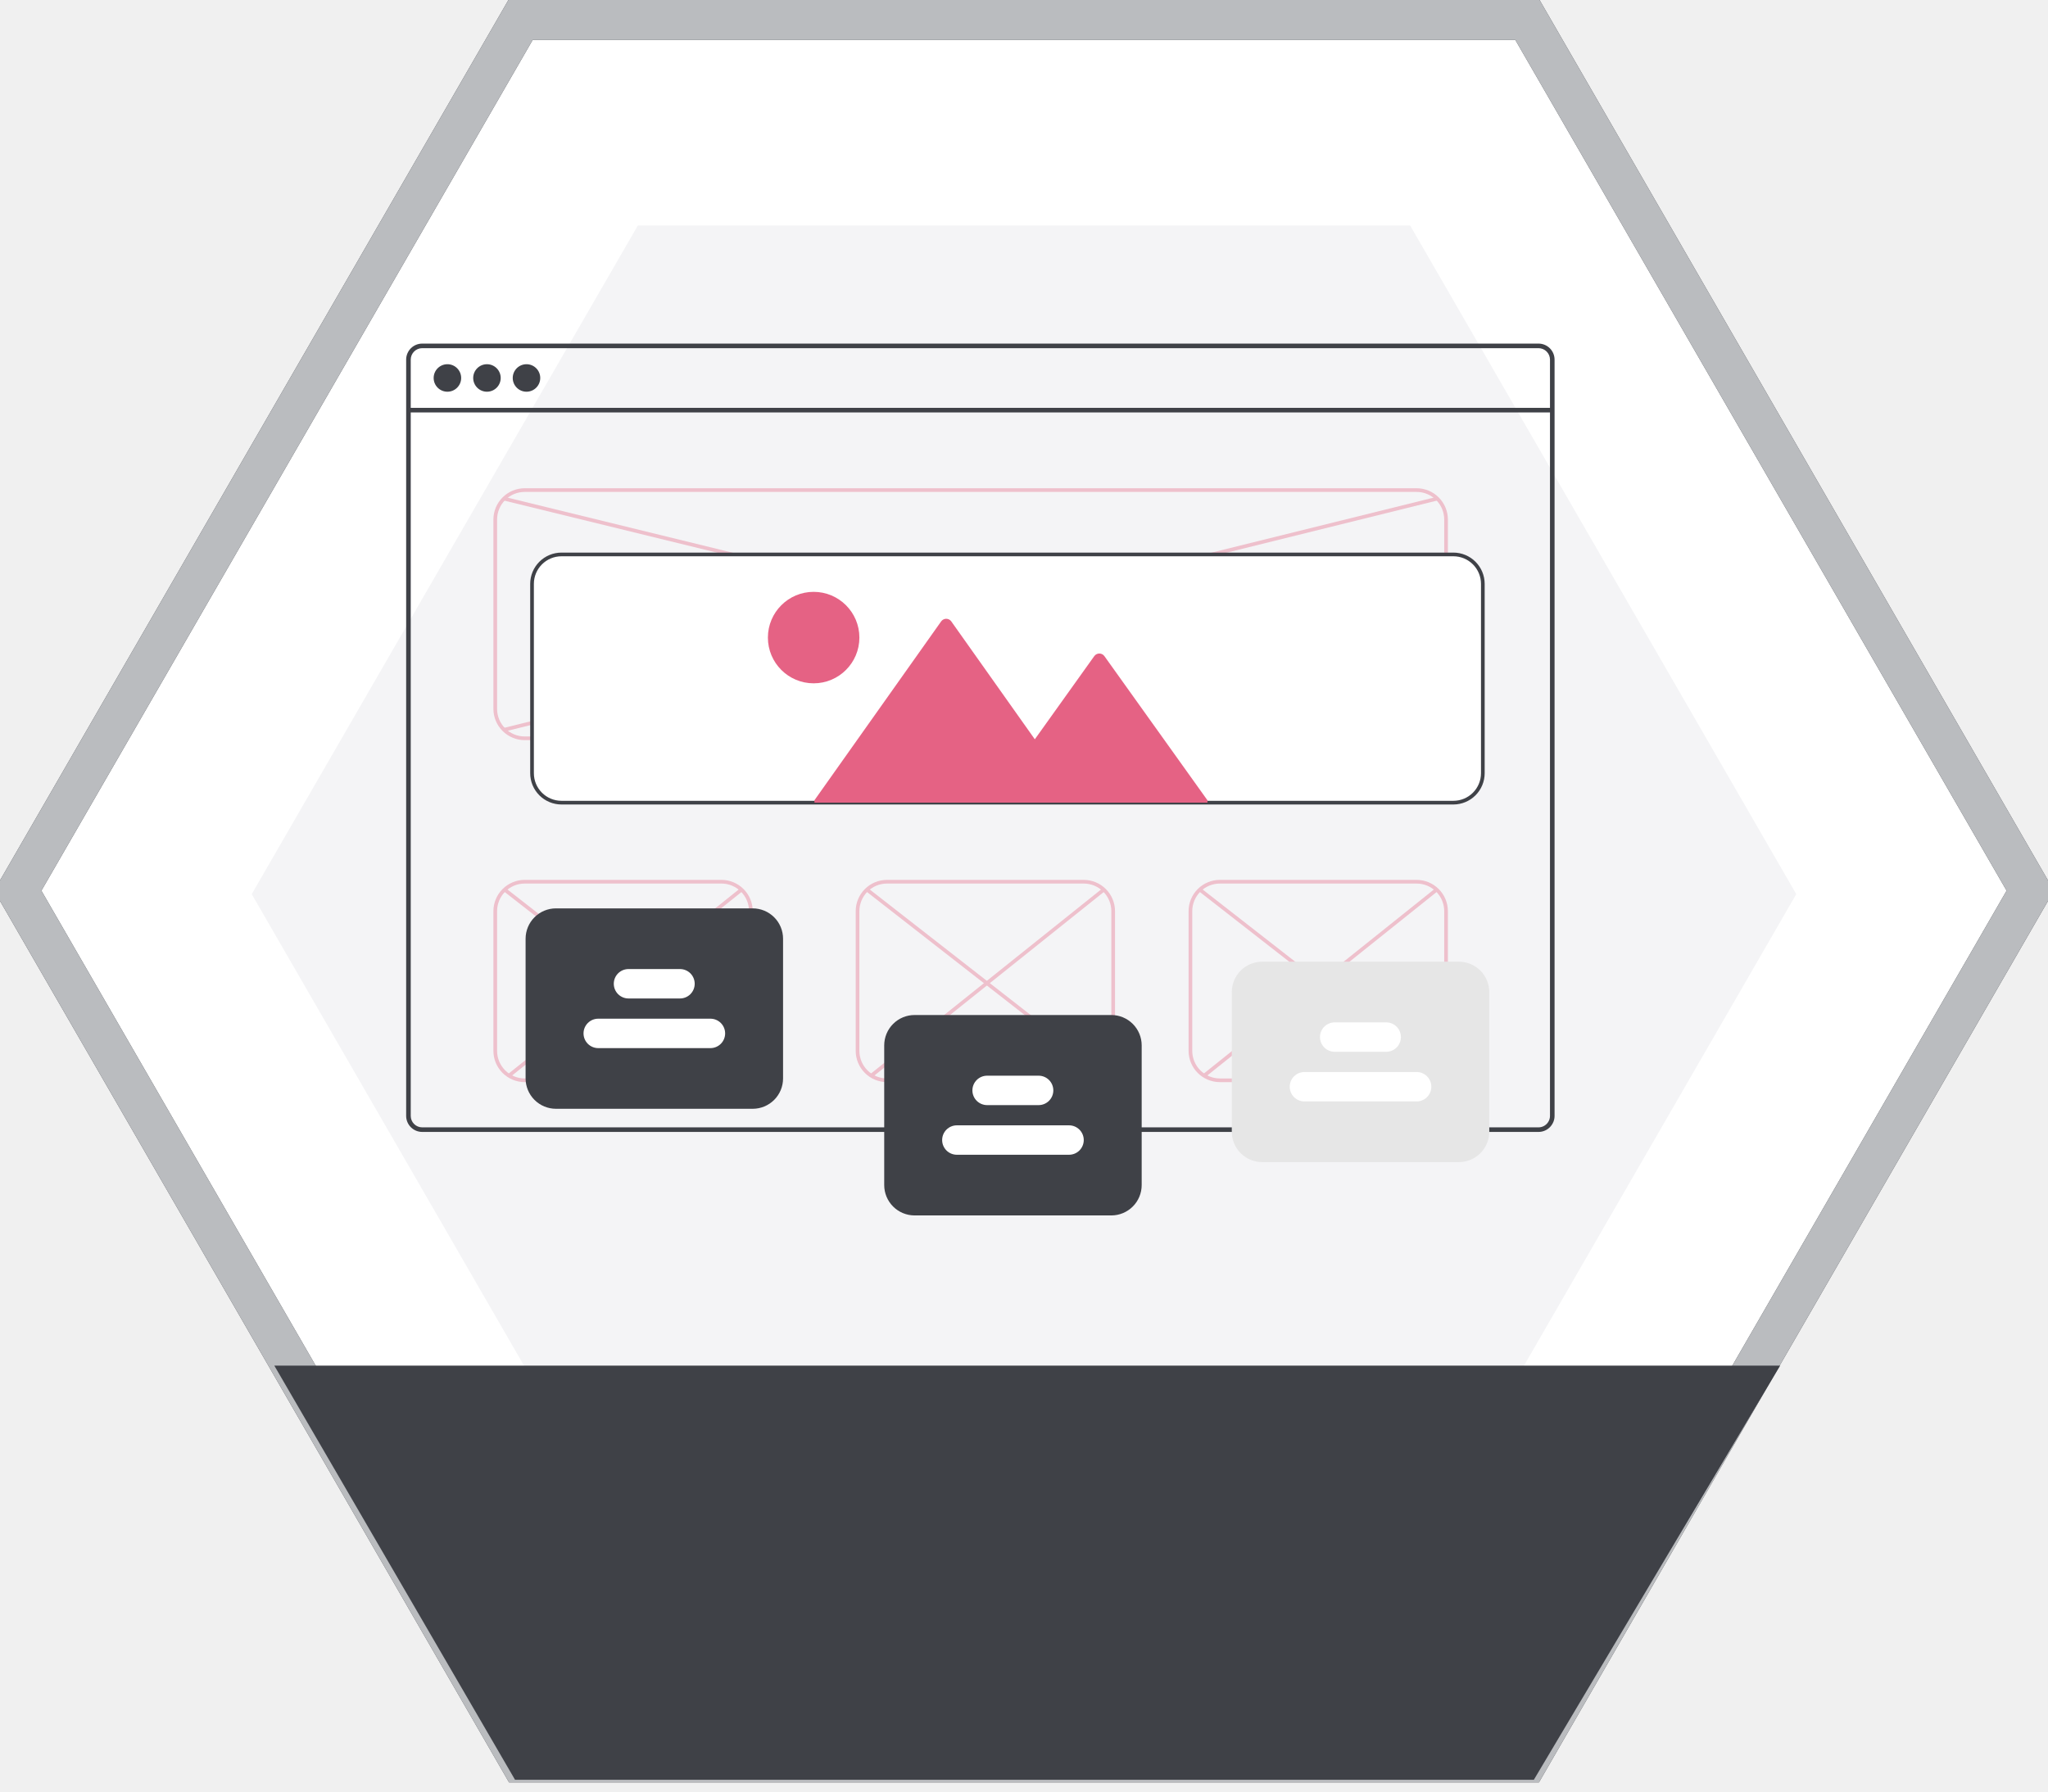
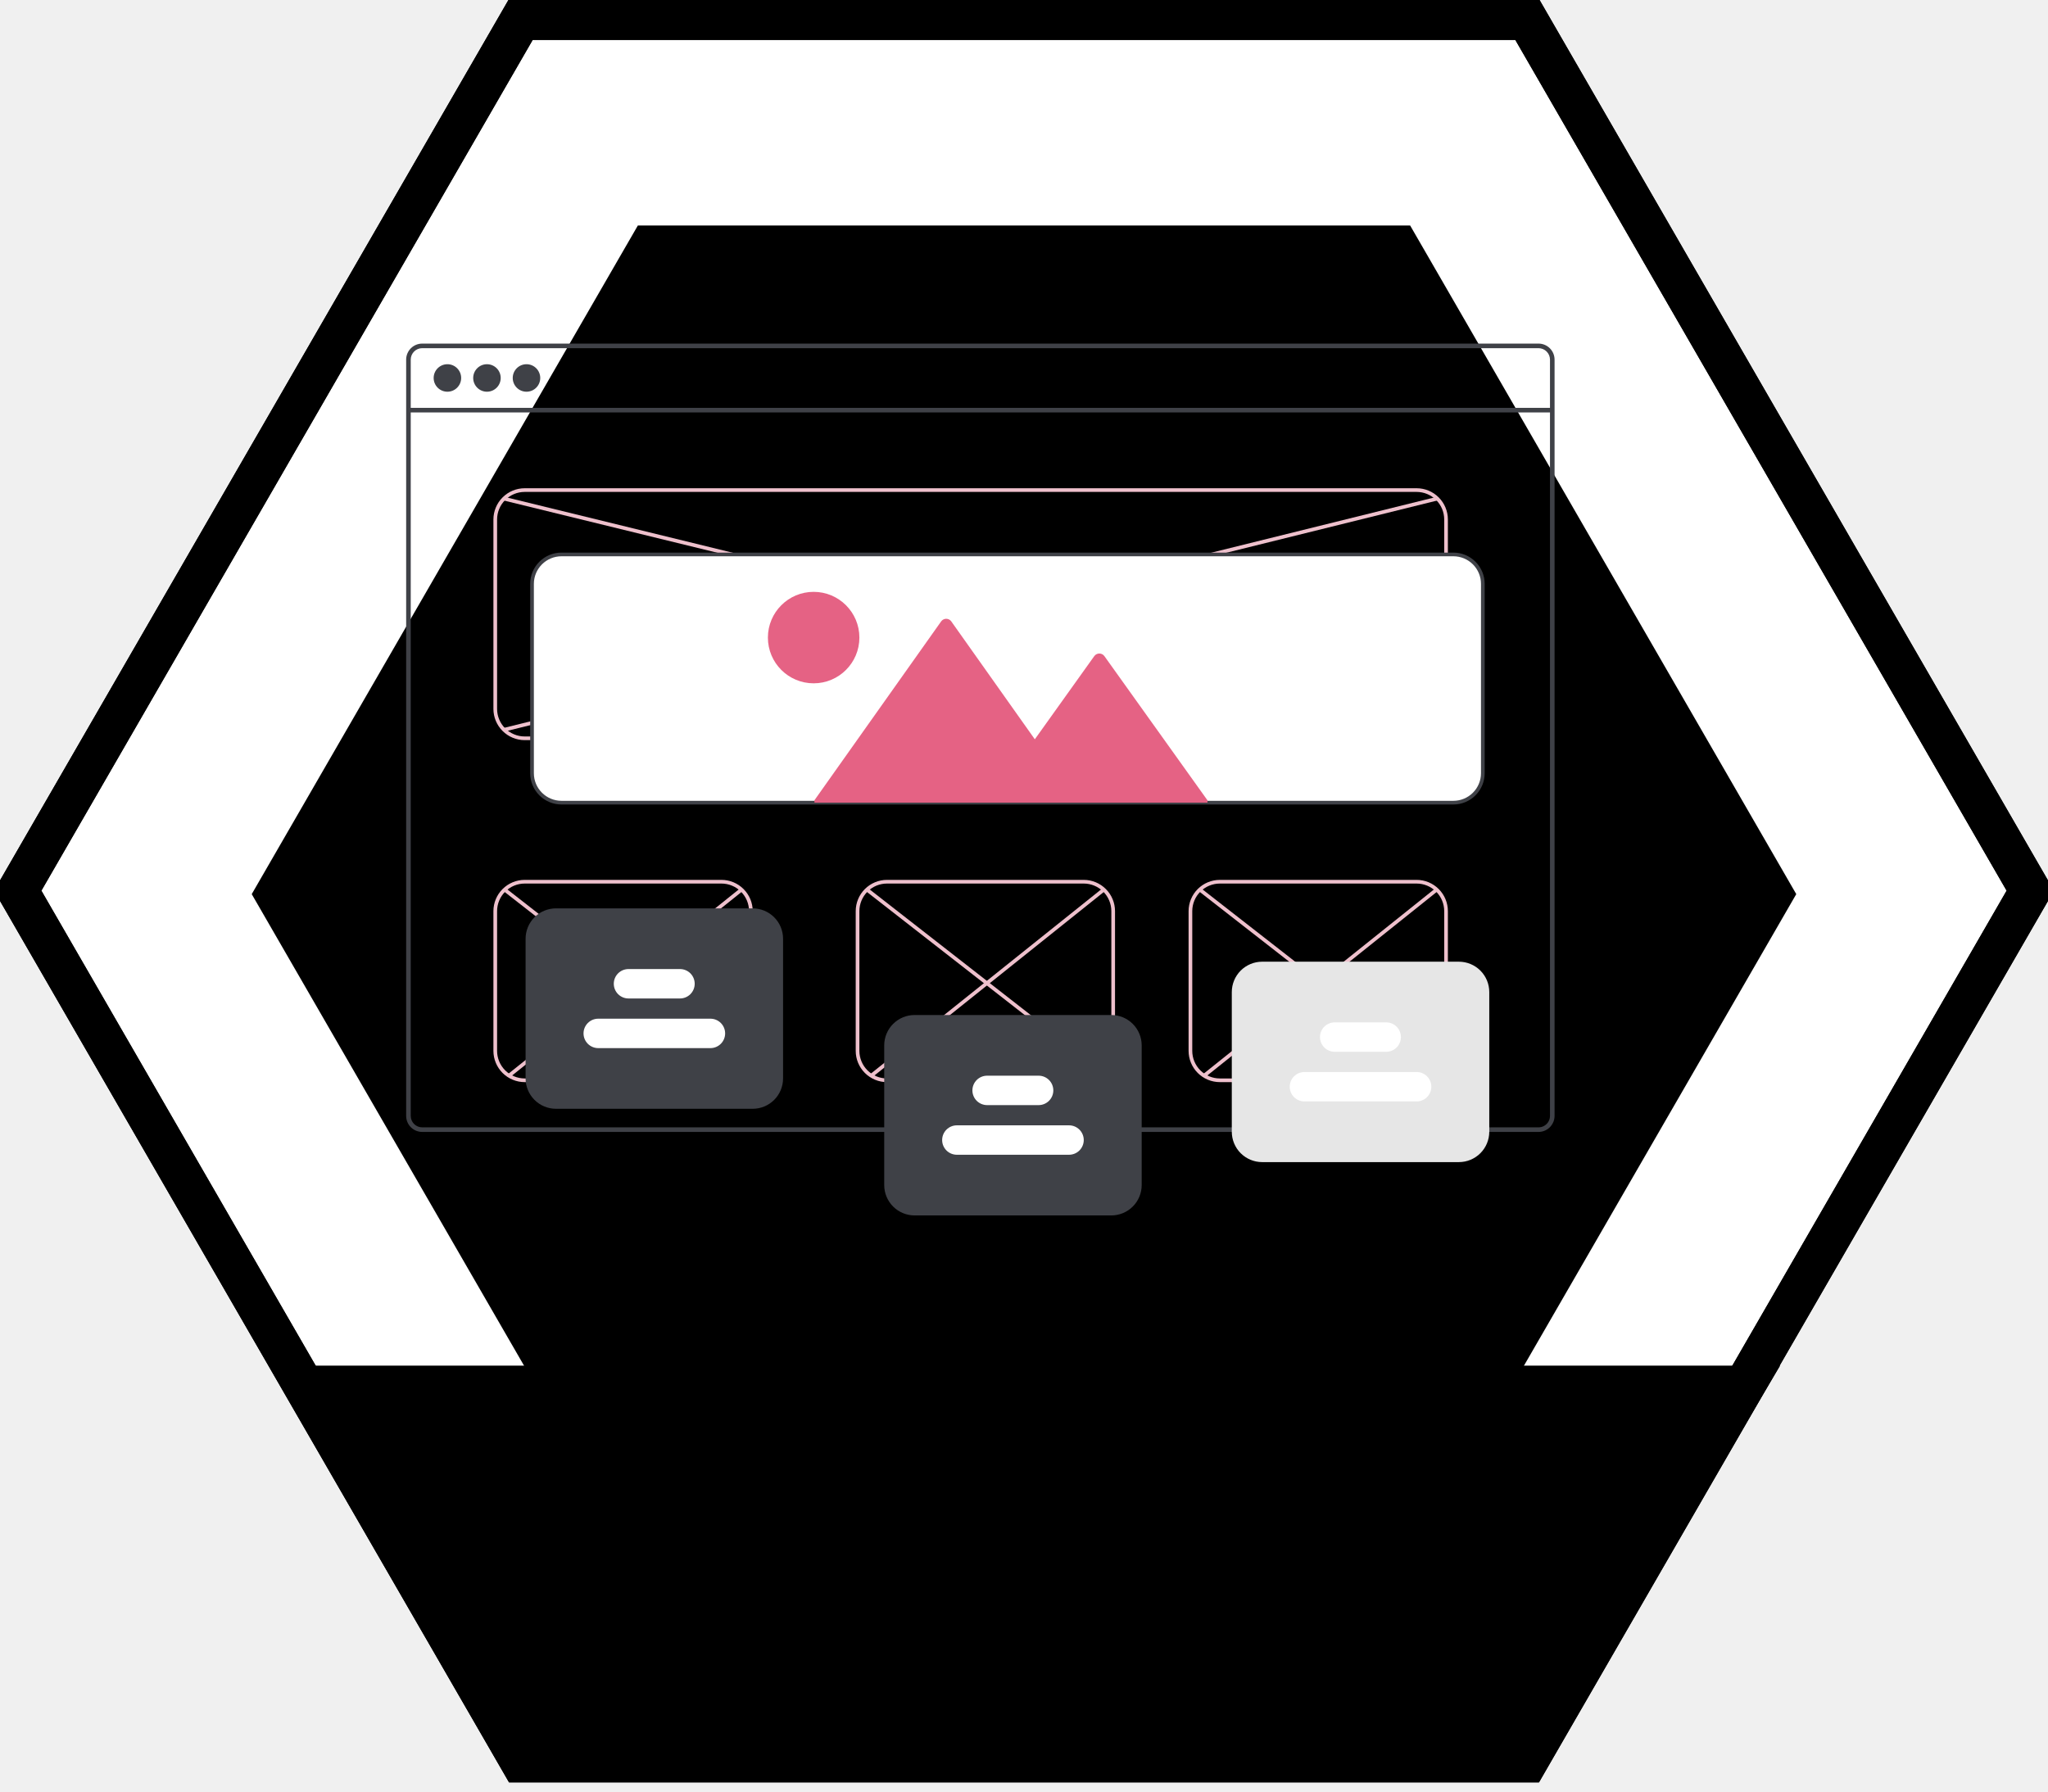
<svg xmlns="http://www.w3.org/2000/svg" class="badge job-atelie" width="400" height="350" viewBox="0 0 400 350" fill="none">
-   <path class="badge-border--hidden" fill="#FFFFFF" d="M298.268 3.795L396.536 174L298.268 344.205L101.732 344.205L3.464 174L101.732 3.795L298.268 3.795Z" stroke="#3F4147" stroke-width="8" />
-   <path class="badge-border" d="M298.268 3.795L396.536 174L298.268 344.205L101.732 344.205L3.464 174L101.732 3.795L298.268 3.795Z" stroke="#BABCBF" stroke-width="8" />
-   <path class="badge__bg" d="M124.583 305.3H275.416L350.833 174.674L275.417 44.049H124.583L49.166 174.674L124.583 305.3Z" fill="#F4F4F6" />
-   <path d="M53.575 266.78H347.689L299.581 347.689H100.589L53.575 266.78Z" fill="#3F4147" />
+   <path class="badge__border--hidden" fill="#FFFFFF" d="M298.268 3.795L396.536 174L298.268 344.205L101.732 344.205L3.464 174L101.732 3.795L298.268 3.795Z" stroke="currentColor" stroke-width="8" />
+   <path class="badge__border" d="M298.268 3.795L396.536 174L298.268 344.205L101.732 344.205L3.464 174L101.732 3.795L298.268 3.795Z" stroke="currentColor" stroke-width="8" />
+   <path class="badge__bg" d="M124.583 305.3H275.416L350.833 174.674L275.417 44.049H124.583L49.166 174.674L124.583 305.3Z" fill="currentColor" />
+   <path class="badge__label-bg" d="M53.575 266.78H347.689L299.581 347.689H100.589L53.575 266.78Z" fill="currentColor" />
  <path d="M300.49 67.123H82.459C81.629 67.124 80.833 67.454 80.245 68.041C79.658 68.629 79.328 69.425 79.327 70.255V217.999C79.328 218.829 79.658 219.626 80.245 220.213C80.833 220.8 81.629 221.13 82.459 221.131H300.49C300.943 221.131 301.391 221.033 301.802 220.843C302.213 220.653 302.578 220.377 302.872 220.032C302.897 220.005 302.92 219.976 302.94 219.946C303.127 219.717 303.278 219.462 303.389 219.188C303.547 218.811 303.627 218.407 303.626 217.999V70.255C303.625 69.424 303.294 68.627 302.706 68.04C302.118 67.453 301.321 67.123 300.49 67.123ZM302.732 217.999C302.732 218.436 302.603 218.863 302.362 219.227C302.147 219.548 301.856 219.81 301.514 219.989C301.198 220.152 300.846 220.237 300.49 220.237H82.459C81.866 220.236 81.297 220 80.878 219.581C80.458 219.161 80.222 218.592 80.222 217.999V70.255C80.222 69.662 80.458 69.093 80.878 68.674C81.297 68.254 81.866 68.018 82.459 68.017H300.49C301.084 68.017 301.654 68.253 302.074 68.673C302.494 69.092 302.731 69.661 302.732 70.255V217.999Z" fill="#3F4147" />
  <path d="M303.177 79.677H79.774V80.572H303.177V79.677Z" fill="#3F4147" />
  <path d="M87.385 76.525C88.868 76.525 90.071 75.322 90.071 73.839C90.071 72.355 88.868 71.152 87.385 71.152C85.901 71.152 84.698 72.355 84.698 73.839C84.698 75.322 85.901 76.525 87.385 76.525Z" fill="#3F4147" />
  <path d="M95.107 76.525C96.591 76.525 97.794 75.322 97.794 73.839C97.794 72.355 96.591 71.152 95.107 71.152C93.624 71.152 92.421 72.355 92.421 73.839C92.421 75.322 93.624 76.525 95.107 76.525Z" fill="#3F4147" />
  <path d="M102.83 76.525C104.314 76.525 105.516 75.322 105.516 73.839C105.516 72.355 104.314 71.152 102.83 71.152C101.347 71.152 100.144 72.355 100.144 73.839C100.144 75.322 101.347 76.525 102.83 76.525Z" fill="#3F4147" />
  <g class="banner placeholder">
    <path d="M276.685 144.591H102.476C100.857 144.589 99.305 143.945 98.16 142.8C97.015 141.656 96.371 140.104 96.369 138.485V101.488C96.371 99.869 97.015 98.317 98.16 97.172C99.305 96.027 100.857 95.383 102.476 95.381H276.685C278.304 95.383 279.856 96.027 281.001 97.172C282.145 98.317 282.789 99.869 282.791 101.488V138.485C282.789 140.104 282.145 141.656 281.001 142.8C279.856 143.945 278.304 144.589 276.685 144.591ZM102.476 96.1C101.047 96.101 99.678 96.669 98.668 97.68C97.657 98.69 97.089 100.059 97.088 101.488V138.485C97.089 139.913 97.657 141.283 98.668 142.293C99.678 143.303 101.047 143.871 102.476 143.873H276.685C278.113 143.871 279.483 143.303 280.493 142.293C281.503 141.283 282.071 139.913 282.073 138.485V101.488C282.071 100.059 281.503 98.69 280.493 97.68C279.483 96.669 278.113 96.101 276.685 96.1H102.476Z" fill="#EEC0CC" />
    <path d="M98.507 97.066L98.336 97.764L282.347 142.785L282.517 142.087L98.507 97.066Z" fill="#EEC0CC" />
    <path d="M280.65 97.055L98.338 142.22L98.51 142.918L280.823 97.752L280.65 97.055Z" fill="#EEC0CC" />
  </g>
  <g class="banner">
    <path d="M283.869 156.983H109.66C108.088 156.981 106.582 156.356 105.471 155.245C104.36 154.134 103.735 152.628 103.733 151.057V114.06C103.735 112.488 104.36 110.982 105.471 109.871C106.582 108.76 108.088 108.135 109.66 108.133H283.869C285.44 108.135 286.947 108.76 288.058 109.871C289.169 110.982 289.794 112.488 289.796 114.06V151.057C289.794 152.628 289.169 154.134 288.058 155.245C286.947 156.356 285.44 156.981 283.869 156.983V156.983Z" fill="white" />
    <path d="M283.869 157.163H109.66C108.041 157.161 106.488 156.517 105.344 155.372C104.199 154.227 103.555 152.675 103.553 151.056V114.059C103.555 112.44 104.199 110.888 105.344 109.744C106.488 108.599 108.041 107.955 109.66 107.953H283.869C285.488 107.955 287.04 108.599 288.185 109.744C289.329 110.888 289.973 112.44 289.975 114.059V151.056C289.973 152.675 289.329 154.227 288.185 155.372C287.04 156.517 285.488 157.161 283.869 157.163ZM109.66 108.672C108.231 108.673 106.862 109.241 105.851 110.251C104.841 111.261 104.273 112.631 104.272 114.059V151.056C104.273 152.485 104.841 153.854 105.851 154.865C106.862 155.875 108.231 156.443 109.66 156.444H283.869C285.297 156.443 286.667 155.875 287.677 154.865C288.687 153.854 289.255 152.485 289.257 151.056V114.059C289.255 112.631 288.687 111.261 287.677 110.251C286.667 109.241 285.297 108.673 283.869 108.672H109.66Z" fill="#3F4147" />
    <path d="M235.834 156.349V156.804H159.074V156.328L159.487 155.744L183.822 121.388C183.935 121.232 184.083 121.104 184.255 121.017C184.426 120.929 184.616 120.883 184.808 120.883C185.001 120.883 185.191 120.929 185.362 121.017C185.534 121.104 185.682 121.232 185.794 121.388L202.113 144.425L213.729 128.17C213.842 128.015 213.99 127.888 214.161 127.801C214.332 127.714 214.521 127.668 214.713 127.668C214.905 127.668 215.094 127.714 215.265 127.801C215.437 127.888 215.585 128.015 215.697 128.17L235.421 155.768L235.834 156.349Z" fill="#E56284" />
    <path d="M158.915 133.491C163.849 133.491 167.849 129.491 167.849 124.556C167.849 119.622 163.849 115.622 158.915 115.622C153.98 115.622 149.98 119.622 149.98 124.556C149.98 129.491 153.98 133.491 158.915 133.491Z" fill="#E56284" />
  </g>
  <g class="image-1 placeholder">
    <path d="M140.909 211.401H102.476C100.857 211.399 99.305 210.755 98.16 209.611C97.015 208.466 96.371 206.914 96.369 205.295V177.996C96.371 176.377 97.015 174.825 98.16 173.68C99.305 172.535 100.857 171.891 102.476 171.89H140.909C142.528 171.891 144.081 172.535 145.225 173.68C146.37 174.825 147.014 176.377 147.016 177.996V205.295C147.014 206.914 146.37 208.466 145.225 209.611C144.081 210.755 142.528 211.399 140.909 211.401ZM102.476 172.608C101.047 172.61 99.678 173.178 98.668 174.188C97.657 175.198 97.089 176.567 97.088 177.996V205.295C97.089 206.723 97.657 208.093 98.668 209.103C99.678 210.113 101.047 210.681 102.476 210.683H140.909C142.338 210.681 143.707 210.113 144.718 209.103C145.728 208.093 146.296 206.723 146.297 205.295V177.996C146.296 176.567 145.728 175.198 144.718 174.188C143.707 173.178 142.338 172.61 140.909 172.608H102.476Z" fill="#EEC0CC" />
    <path d="M98.778 173.512L98.336 174.078L144.373 209.99L144.814 209.424L98.778 173.512Z" fill="#EEC0CC" />
    <path d="M144.603 173.512L99.171 209.866L99.619 210.427L145.052 174.073L144.603 173.512Z" fill="#EEC0CC" />
  </g>
  <g class="image-1">
    <path d="M147.016 216.609H108.582C107.011 216.608 105.504 215.983 104.393 214.872C103.282 213.761 102.657 212.254 102.655 210.683V183.384C102.657 181.813 103.282 180.306 104.393 179.195C105.504 178.084 107.011 177.459 108.582 177.457H147.016C148.587 177.459 150.093 178.084 151.205 179.195C152.316 180.306 152.941 181.813 152.942 183.384V210.683C152.941 212.254 152.316 213.761 151.205 214.872C150.093 215.983 148.587 216.608 147.016 216.609Z" fill="#3F4147" />
    <path d="M132.811 195.058H122.753C121.991 195.058 121.26 194.755 120.721 194.216C120.182 193.677 119.88 192.946 119.88 192.184C119.88 191.422 120.182 190.691 120.721 190.152C121.26 189.614 121.991 189.311 122.753 189.311H132.811C133.573 189.311 134.304 189.614 134.843 190.152C135.381 190.691 135.684 191.422 135.684 192.184C135.684 192.946 135.381 193.677 134.843 194.216C134.304 194.755 133.573 195.058 132.811 195.058Z" fill="white" />
    <path d="M138.754 204.756H116.843C116.081 204.756 115.35 204.453 114.811 203.914C114.273 203.375 113.97 202.644 113.97 201.882C113.97 201.12 114.273 200.389 114.811 199.85C115.35 199.312 116.081 199.009 116.843 199.009H138.754C139.516 199.009 140.247 199.312 140.786 199.85C141.325 200.389 141.628 201.12 141.628 201.882C141.628 202.644 141.325 203.375 140.786 203.914C140.247 204.453 139.516 204.756 138.754 204.756Z" fill="white" />
  </g>
  <g class="image-2 placeholder">
    <path d="M211.671 211.401H173.237C171.618 211.399 170.066 210.755 168.921 209.611C167.776 208.466 167.132 206.914 167.131 205.295V177.996C167.132 176.377 167.776 174.825 168.921 173.68C170.066 172.535 171.618 171.891 173.237 171.89H211.671C213.29 171.891 214.842 172.535 215.987 173.68C217.131 174.825 217.775 176.377 217.777 177.996V205.295C217.775 206.914 217.131 208.466 215.987 209.611C214.842 210.755 213.29 211.399 211.671 211.401ZM173.237 172.608C171.808 172.61 170.439 173.178 169.429 174.188C168.419 175.198 167.851 176.567 167.849 177.996V205.295C167.851 206.723 168.419 208.093 169.429 209.103C170.439 210.113 171.808 210.681 173.237 210.683H211.671C213.099 210.681 214.469 210.113 215.479 209.103C216.489 208.093 217.057 206.723 217.059 205.295V177.996C217.057 176.567 216.489 175.198 215.479 174.188C214.469 173.178 213.099 172.61 211.671 172.608H173.237Z" fill="#EEC0CC" />
    <path d="M169.54 173.512L169.098 174.078L215.134 209.99L215.576 209.423L169.54 173.512Z" fill="#EEC0CC" />
    <path d="M215.364 173.512L169.932 209.866L170.381 210.427L215.813 174.073L215.364 173.512Z" fill="#EEC0CC" />
  </g>
  <g class="image-2">
    <path d="M217.059 237.443H178.625C177.054 237.441 175.547 236.816 174.436 235.705C173.325 234.594 172.7 233.087 172.698 231.516V204.217C172.7 202.646 173.325 201.139 174.436 200.028C175.547 198.917 177.054 198.292 178.625 198.291H217.059C218.63 198.292 220.136 198.917 221.247 200.028C222.359 201.139 222.984 202.646 222.985 204.217V231.516C222.984 233.087 222.359 234.594 221.247 235.705C220.136 236.816 218.63 237.441 217.059 237.443Z" fill="#3F4147" />
    <path d="M202.854 215.891H192.796C192.034 215.891 191.303 215.588 190.764 215.049C190.225 214.51 189.923 213.78 189.923 213.017C189.923 212.255 190.225 211.524 190.764 210.986C191.303 210.447 192.034 210.144 192.796 210.144H202.854C203.616 210.144 204.347 210.447 204.885 210.986C205.424 211.524 205.727 212.255 205.727 213.017C205.727 213.78 205.424 214.51 204.885 215.049C204.347 215.588 203.616 215.891 202.854 215.891Z" fill="white" />
    <path d="M208.797 225.589H186.886C186.124 225.589 185.393 225.287 184.854 224.748C184.316 224.209 184.013 223.478 184.013 222.716C184.013 221.954 184.316 221.223 184.854 220.684C185.393 220.145 186.124 219.842 186.886 219.842H208.797C209.559 219.842 210.29 220.145 210.829 220.684C211.368 221.223 211.671 221.954 211.671 222.716C211.671 223.478 211.368 224.209 210.829 224.748C210.29 225.287 209.559 225.589 208.797 225.589Z" fill="white" />
  </g>
  <g class="image-3 placeholder">
    <path d="M276.685 211.401H238.251C236.632 211.399 235.08 210.755 233.935 209.611C232.791 208.466 232.147 206.914 232.145 205.295V177.996C232.147 176.377 232.791 174.825 233.935 173.68C235.08 172.535 236.632 171.891 238.251 171.89H276.685C278.304 171.891 279.856 172.535 281.001 173.68C282.145 174.825 282.789 176.377 282.791 177.996V205.295C282.789 206.914 282.145 208.466 281.001 209.611C279.856 210.755 278.304 211.399 276.685 211.401ZM238.251 172.608C236.823 172.61 235.453 173.178 234.443 174.188C233.433 175.198 232.865 176.567 232.863 177.996V205.295C232.865 206.723 233.433 208.093 234.443 209.103C235.453 210.113 236.823 210.681 238.251 210.683H276.685C278.113 210.681 279.483 210.113 280.493 209.103C281.503 208.093 282.071 206.723 282.073 205.295V177.996C282.071 176.567 281.503 175.198 280.493 174.188C279.483 173.178 278.113 172.61 276.685 172.608H238.251Z" fill="#EEC0CC" />
    <path d="M234.554 173.511L234.112 174.078L280.149 209.99L280.591 209.423L234.554 173.511Z" fill="#EEC0CC" />
    <path d="M280.378 173.512L234.946 209.866L235.395 210.427L280.827 174.073L280.378 173.512Z" fill="#EEC0CC" />
  </g>
  <g class="image-3">
    <path d="M284.946 227.026H246.513C244.941 227.024 243.435 226.399 242.324 225.288C241.213 224.177 240.588 222.671 240.586 221.1V193.801C240.588 192.229 241.213 190.723 242.324 189.612C243.435 188.501 244.941 187.876 246.513 187.874H284.946C286.518 187.876 288.024 188.501 289.135 189.612C290.246 190.723 290.871 192.229 290.873 193.801V221.1C290.871 222.671 290.246 224.177 289.135 225.288C288.024 226.399 286.518 227.024 284.946 227.026Z" fill="#E6E6E6" />
    <path d="M270.741 205.474H260.684C259.922 205.474 259.191 205.172 258.652 204.633C258.113 204.094 257.81 203.363 257.81 202.601C257.81 201.839 258.113 201.108 258.652 200.569C259.191 200.03 259.922 199.727 260.684 199.727H270.741C271.503 199.727 272.234 200.03 272.773 200.569C273.312 201.108 273.615 201.839 273.615 202.601C273.615 203.363 273.312 204.094 272.773 204.633C272.234 205.172 271.503 205.474 270.741 205.474Z" fill="white" />
    <path d="M276.685 215.173H254.774C254.012 215.173 253.281 214.87 252.742 214.331C252.203 213.792 251.9 213.061 251.9 212.299C251.9 211.537 252.203 210.806 252.742 210.267C253.281 209.728 254.012 209.426 254.774 209.426H276.685C277.447 209.426 278.178 209.728 278.717 210.267C279.256 210.806 279.558 211.537 279.558 212.299C279.558 213.061 279.256 213.792 278.717 214.331C278.178 214.87 277.447 215.173 276.685 215.173Z" fill="white" />
  </g>
</svg>
